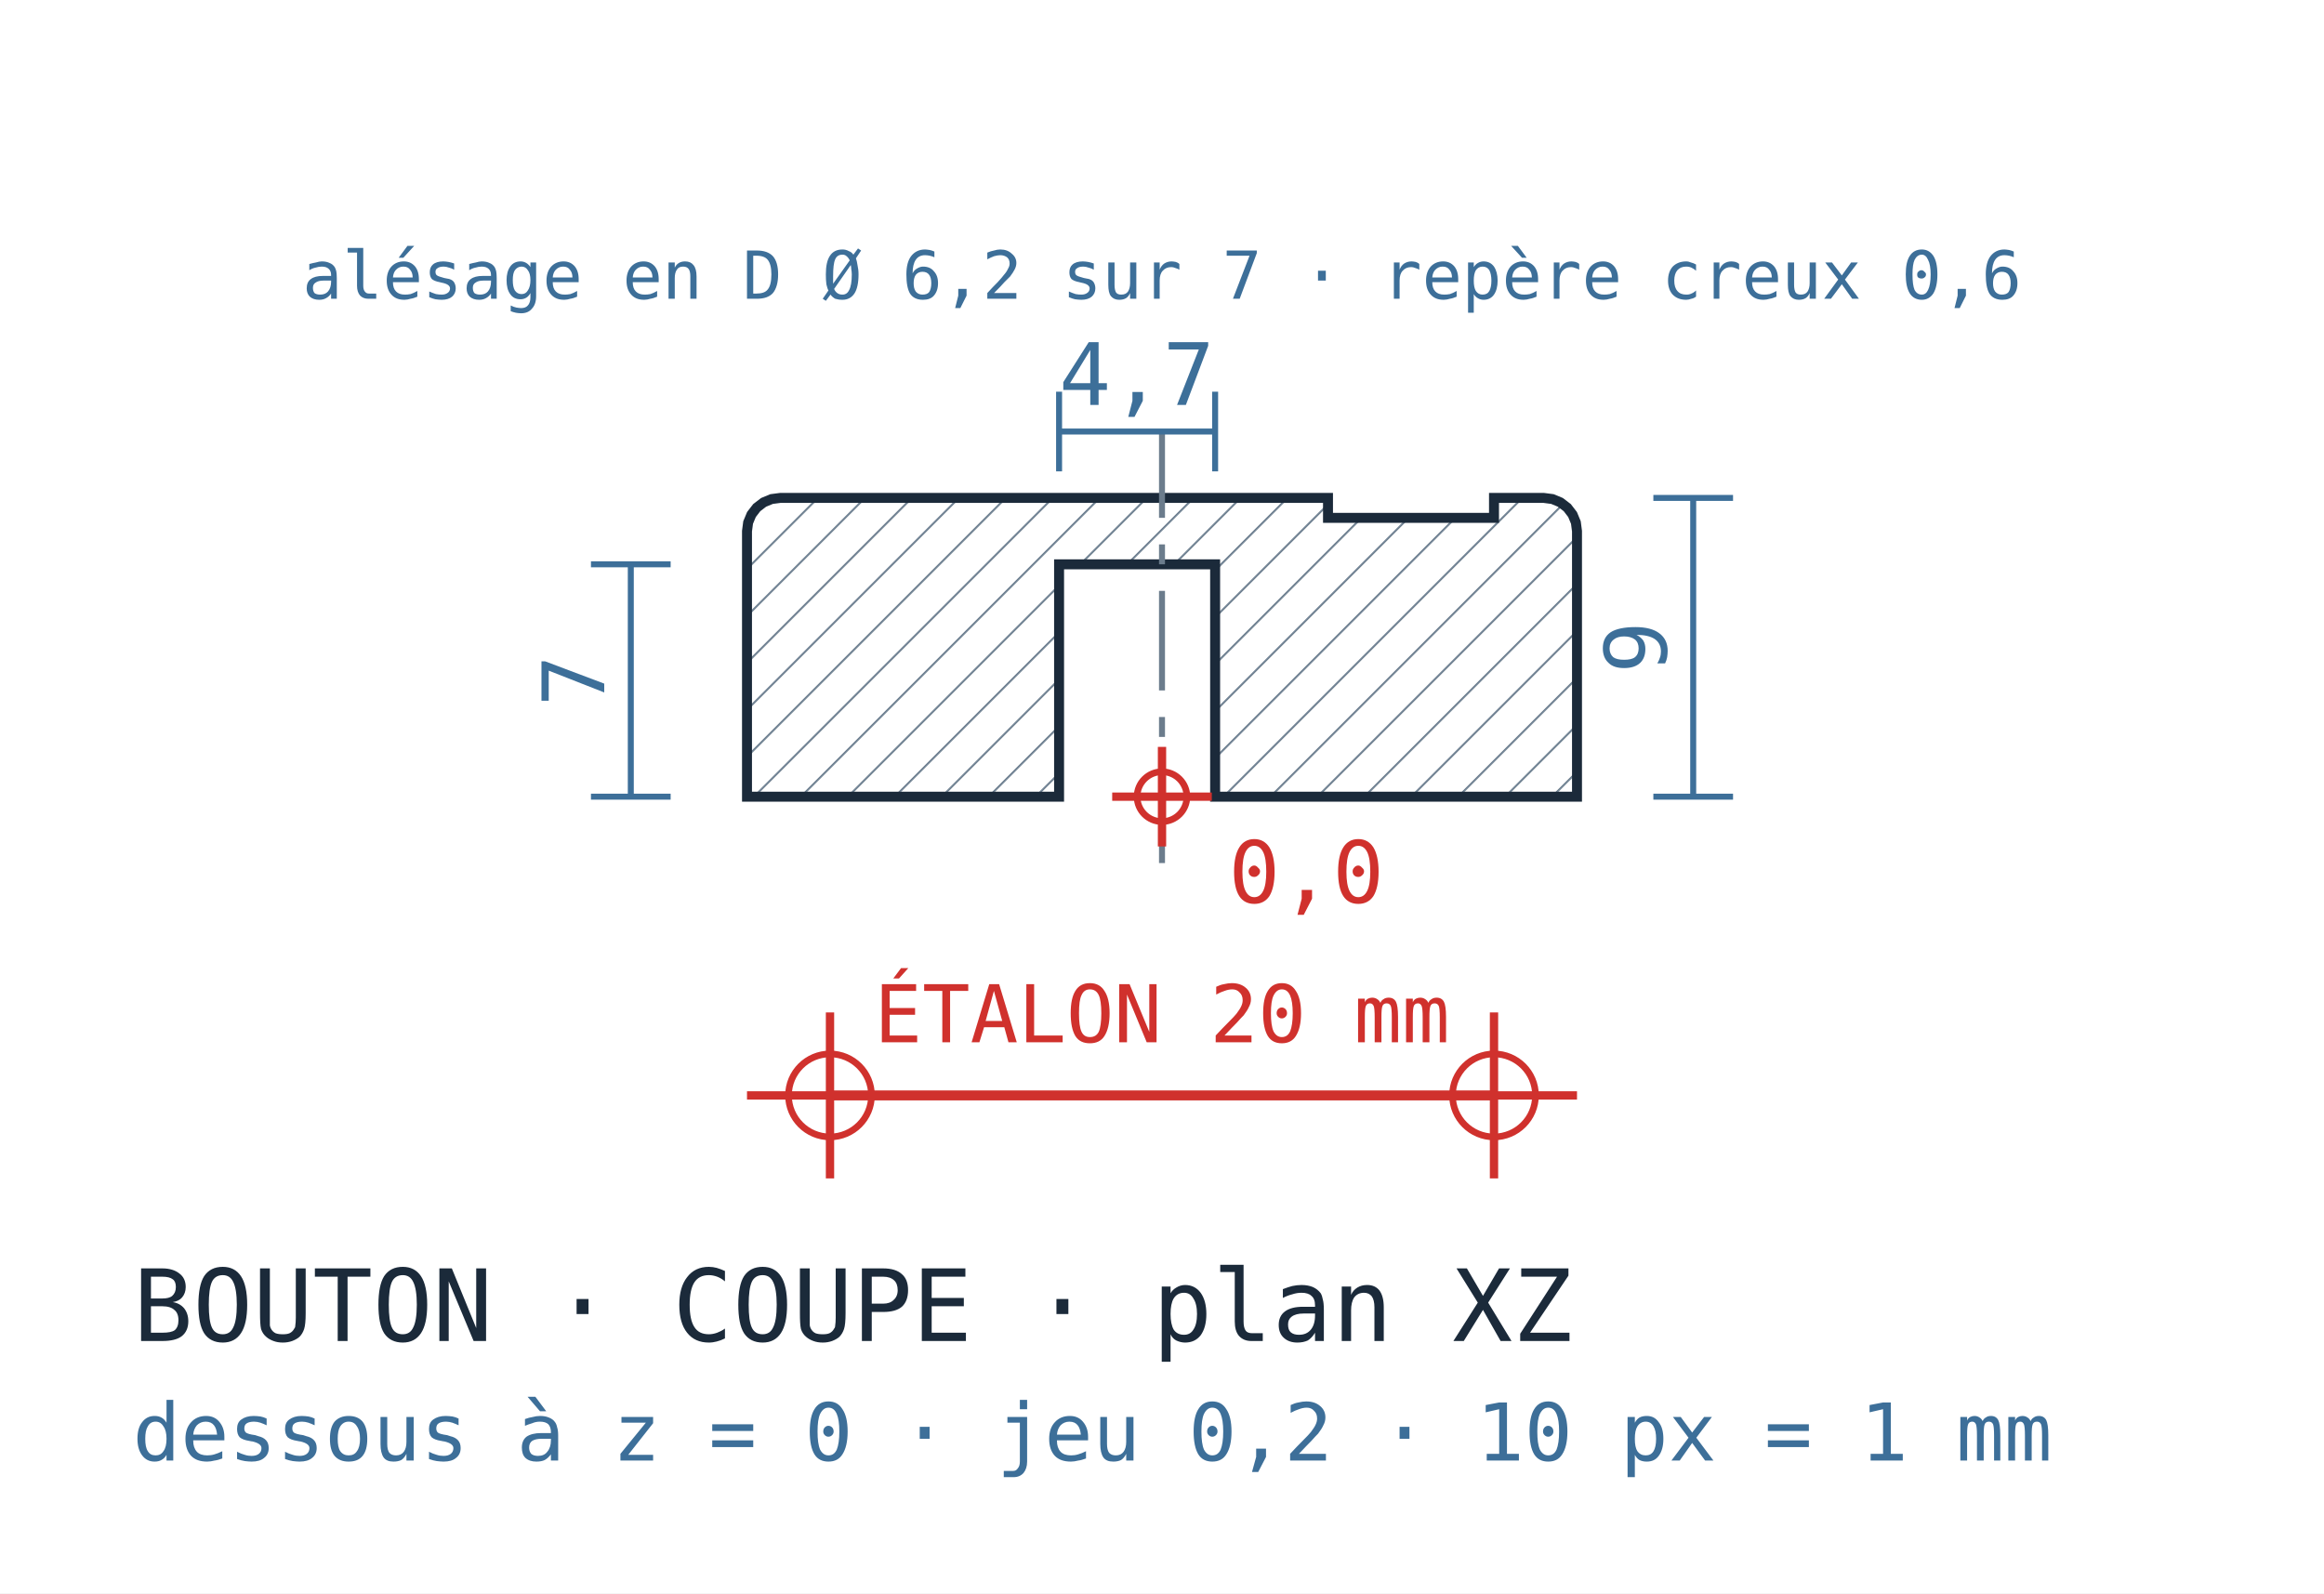
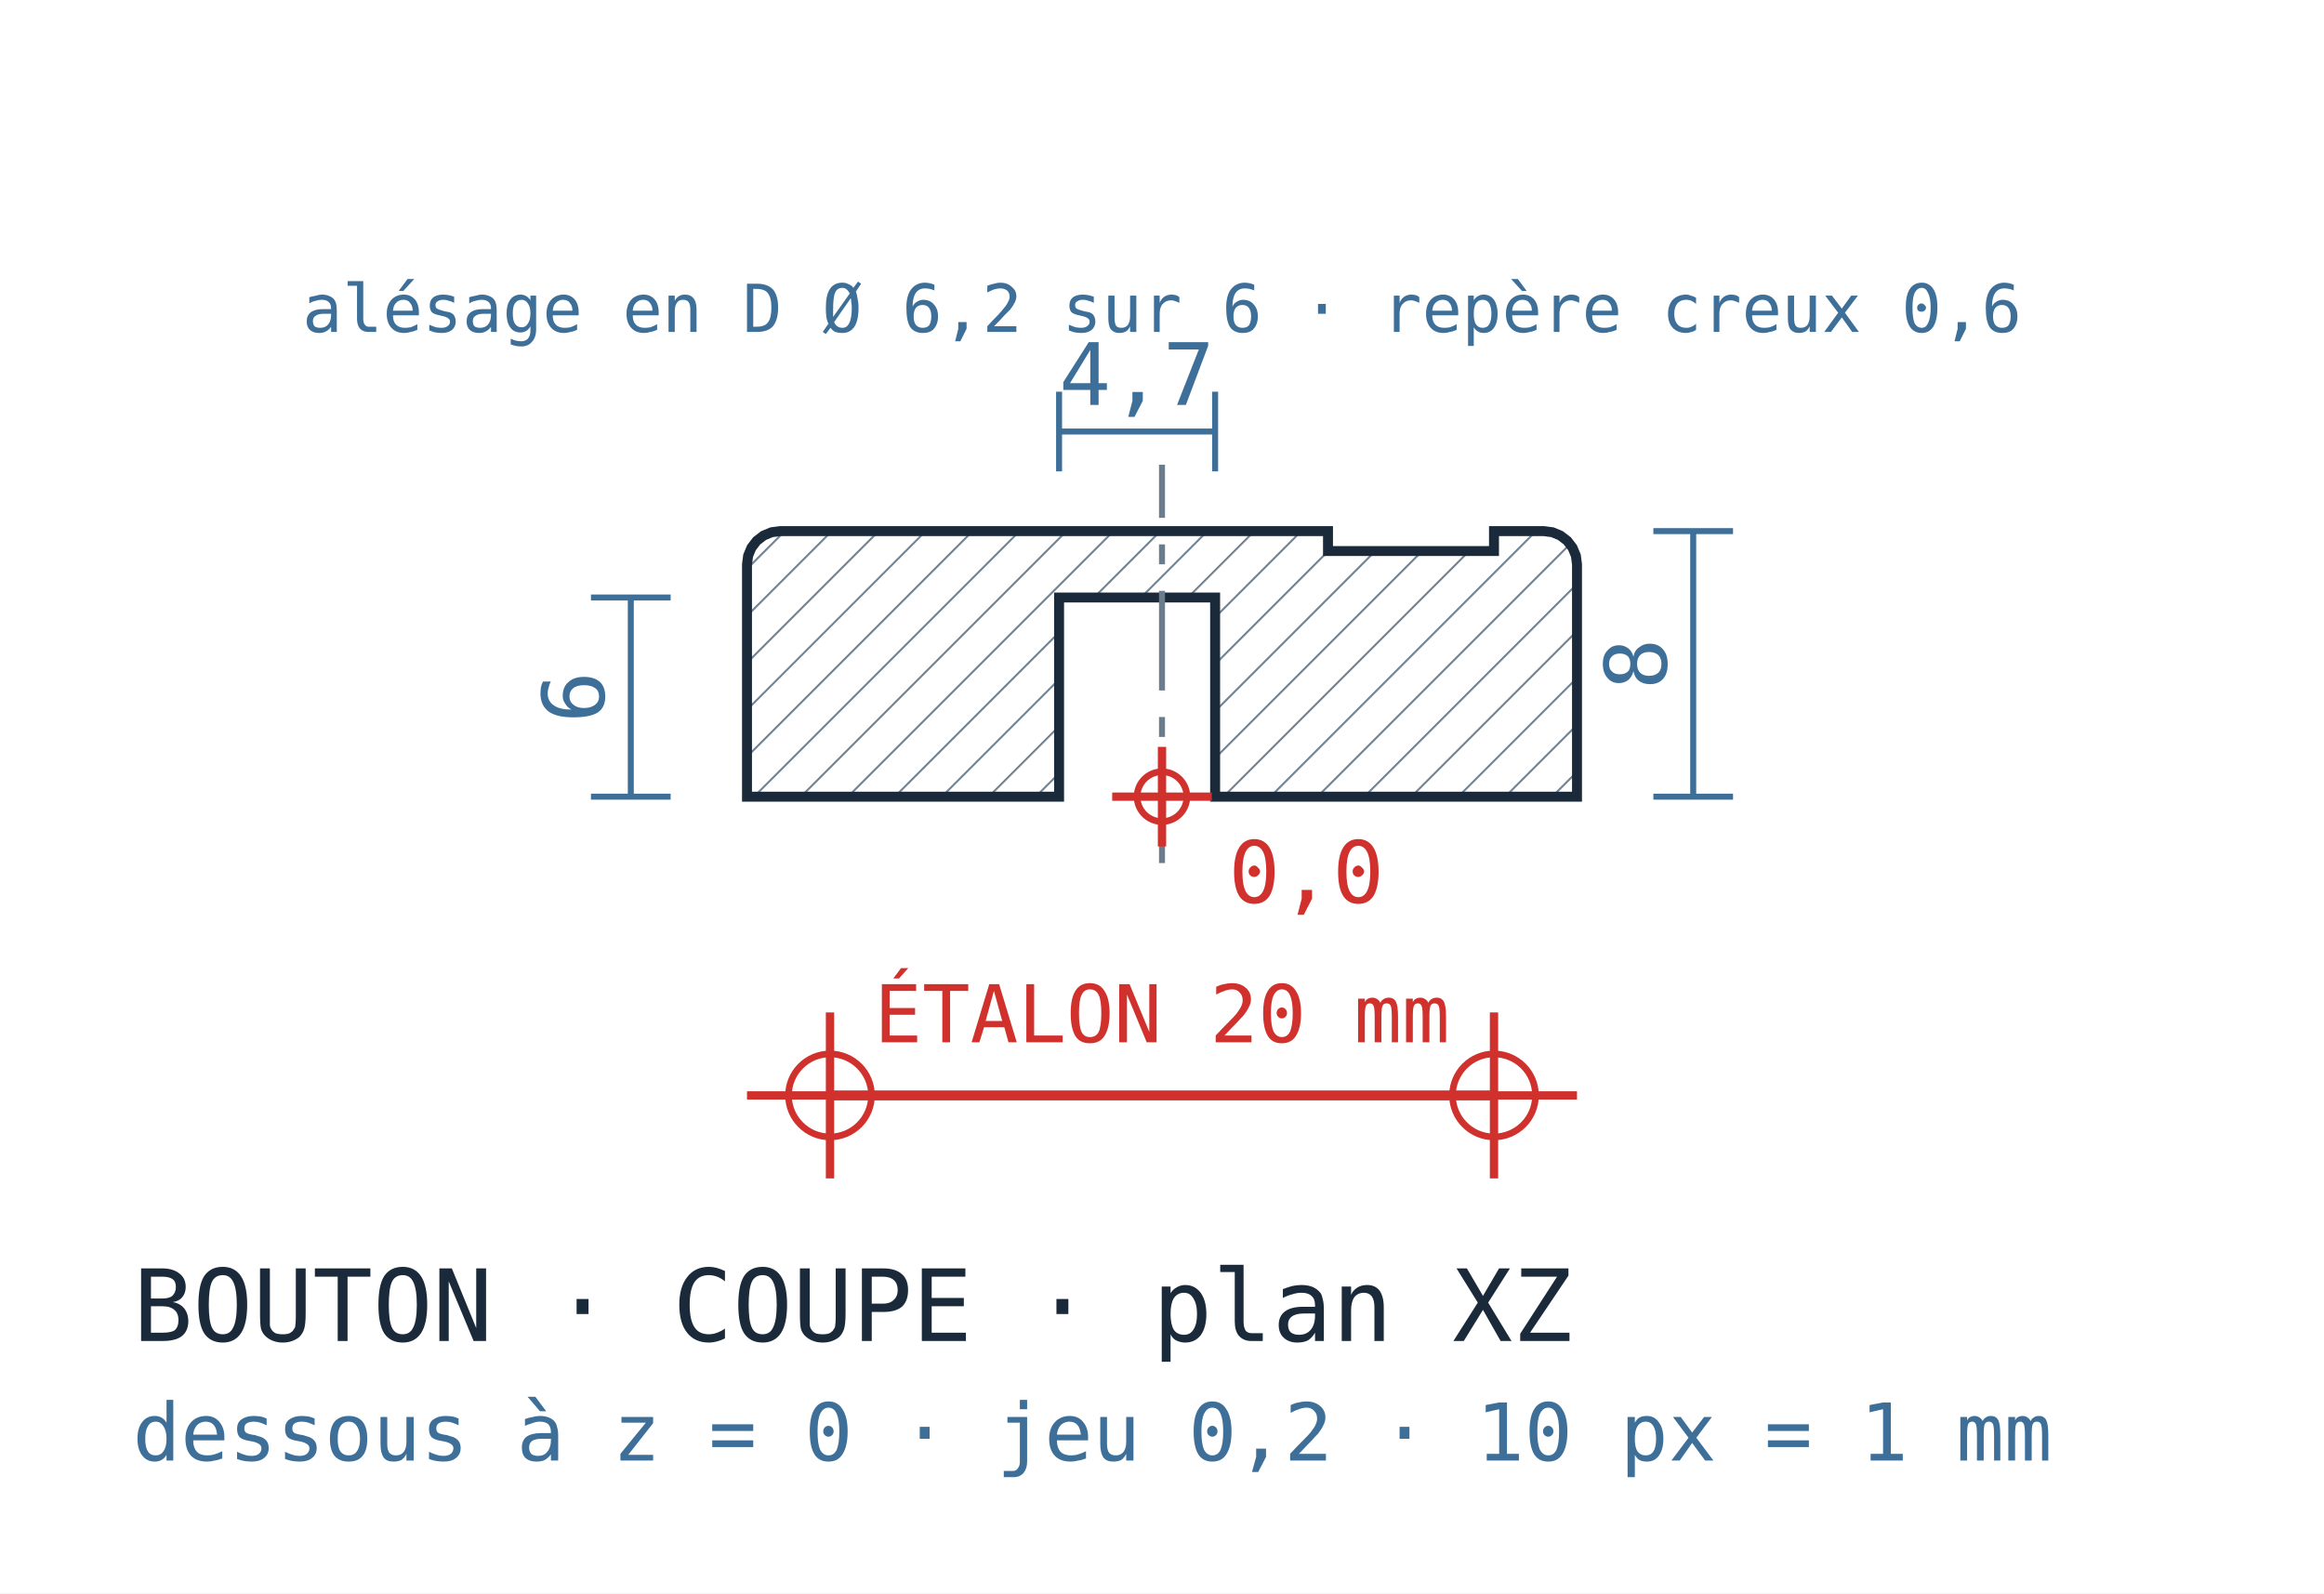
<svg xmlns="http://www.w3.org/2000/svg" width="700" height="480" viewBox="0 0 70 48">
  <rect width="70" height="48" fill="#ffffff" />
  <defs>
    <pattern id="h" width="1" height="1" patternUnits="userSpaceOnUse" patternTransform="rotate(45)">
      <line x1="0" y1="0" x2="0" y2="1" stroke="#6b7c8c" stroke-width="0.12" />
    </pattern>
  </defs>
-   <polygon points="22.5,24 22.5,16 22.534,15.741 22.634,15.5 22.793,15.293 23.0,15.134 23.241,15.034 23.5,15 40,15 40,15.6 45,15.6 45,15 46.5,15 46.759,15.034 47.0,15.134 47.207,15.293 47.366,15.5 47.466,15.741 47.5,16 47.5,24 36.6,24 36.6,17 31.9,17 31.9,24" fill="url(#h)" stroke="#1b2a3a" stroke-width="0.3" stroke-linejoin="miter" />
-   <line x1="35" y1="26" x2="35" y2="13" stroke="#6b7c8c" stroke-width="0.18" stroke-dasharray="3 0.8 0.6 0.8" />
-   <line x1="51" y1="24" x2="51" y2="15" stroke="#3d6f99" stroke-width="0.18" />
+   <polygon points="22.5,24 22.5,17 22.534,16.741 22.634,16.5 22.793,16.293 23.0,16.134 23.241,16.034 23.5,16 40,16 40,16.6 45,16.6 45,16 46.5,16 46.759,16.034 47.0,16.134 47.207,16.293 47.366,16.5 47.466,16.741 47.5,17 47.5,24 36.6,24 36.6,18 31.9,18 31.9,24" fill="url(#h)" stroke="#1b2a3a" stroke-width="0.3" stroke-linejoin="miter" />
+   <line x1="35" y1="26" x2="35" y2="14" stroke="#6b7c8c" stroke-width="0.18" stroke-dasharray="3 0.8 0.6 0.8" />
+   <line x1="51" y1="24" x2="51" y2="16" stroke="#3d6f99" stroke-width="0.18" />
  <line x1="49.8" y1="24" x2="52.2" y2="24" stroke="#3d6f99" stroke-width="0.18" />
-   <line x1="49.8" y1="15" x2="52.2" y2="15" stroke="#3d6f99" stroke-width="0.18" />
-   <text x="50.2" y="19.5" font-family="Consolas, 'IBM Plex Mono', monospace" font-size="2.6" fill="#3d6f99" text-anchor="middle" transform="rotate(-90 50.2 19.5)">9</text>
-   <line x1="19" y1="24" x2="19" y2="17" stroke="#3d6f99" stroke-width="0.18" />
+   <line x1="49.8" y1="16" x2="52.2" y2="16" stroke="#3d6f99" stroke-width="0.18" />
+   <text x="50.2" y="20.0" font-family="Consolas, 'IBM Plex Mono', monospace" font-size="2.6" fill="#3d6f99" text-anchor="middle" transform="rotate(-90 50.2 20.0)">8</text>
+   <line x1="19" y1="24" x2="19" y2="18" stroke="#3d6f99" stroke-width="0.18" />
  <line x1="17.8" y1="24" x2="20.2" y2="24" stroke="#3d6f99" stroke-width="0.18" />
-   <line x1="17.8" y1="17" x2="20.2" y2="17" stroke="#3d6f99" stroke-width="0.18" />
-   <text x="18.2" y="20.5" font-family="Consolas, 'IBM Plex Mono', monospace" font-size="2.6" fill="#3d6f99" text-anchor="middle" transform="rotate(-90 18.2 20.5)">7</text>
+   <line x1="17.8" y1="18" x2="20.2" y2="18" stroke="#3d6f99" stroke-width="0.18" />
+   <text x="18.2" y="21.0" font-family="Consolas, 'IBM Plex Mono', monospace" font-size="2.6" fill="#3d6f99" text-anchor="middle" transform="rotate(-90 18.2 21.0)">6</text>
  <line x1="31.9" y1="13" x2="36.6" y2="13" stroke="#3d6f99" stroke-width="0.18" />
  <line x1="31.9" y1="14.2" x2="31.9" y2="11.8" stroke="#3d6f99" stroke-width="0.18" />
  <line x1="36.6" y1="14.2" x2="36.6" y2="11.8" stroke="#3d6f99" stroke-width="0.18" />
  <text x="34.25" y="12.2" font-family="Consolas, 'IBM Plex Mono', monospace" font-size="2.6" fill="#3d6f99" text-anchor="middle">4,7</text>
-   <text x="35" y="9" font-family="Consolas, 'IBM Plex Mono', monospace" font-size="2" fill="#3d6f99" text-anchor="middle">alésage en D Ø 6,2 sur 7 · repère creux 0,6</text>
+   <text x="35" y="10" font-family="Consolas, 'IBM Plex Mono', monospace" font-size="2" fill="#3d6f99" text-anchor="middle">alésage en D Ø 6,2 sur 6 · repère creux 0,6</text>
  <line x1="33.5" y1="24" x2="36.5" y2="24" stroke="#d0312d" stroke-width="0.25" />
  <line x1="35" y1="25.5" x2="35" y2="22.5" stroke="#d0312d" stroke-width="0.25" />
  <circle cx="35" cy="24" r="0.75" fill="none" stroke="#d0312d" stroke-width="0.2" />
  <text x="37" y="27.2" font-family="Consolas, 'IBM Plex Mono', monospace" font-size="2.6" fill="#d0312d" text-anchor="start">0,0</text>
  <line x1="25" y1="33" x2="45" y2="33" stroke="#d0312d" stroke-width="0.3" />
  <line x1="22.5" y1="33" x2="27.5" y2="33" stroke="#d0312d" stroke-width="0.25" />
  <line x1="25" y1="35.5" x2="25" y2="30.5" stroke="#d0312d" stroke-width="0.25" />
  <circle cx="25" cy="33" r="1.25" fill="none" stroke="#d0312d" stroke-width="0.2" />
  <line x1="42.5" y1="33" x2="47.5" y2="33" stroke="#d0312d" stroke-width="0.25" />
  <line x1="45" y1="35.5" x2="45" y2="30.5" stroke="#d0312d" stroke-width="0.25" />
  <circle cx="45" cy="33" r="1.25" fill="none" stroke="#d0312d" stroke-width="0.2" />
  <text x="35.0" y="31.4" font-family="Consolas, 'IBM Plex Mono', monospace" font-size="2.4" fill="#d0312d" text-anchor="middle">ÉTALON 20 mm</text>
  <text x="4" y="40.4" font-family="Consolas, 'IBM Plex Mono', monospace" font-size="3" fill="#1b2a3a">BOUTON · COUPE · plan XZ</text>
  <text x="4" y="44.0" font-family="Consolas, 'IBM Plex Mono', monospace" font-size="2.4" fill="#3d6f99">dessous à z = 0 · jeu 0,2 · 10 px = 1 mm</text>
</svg>
